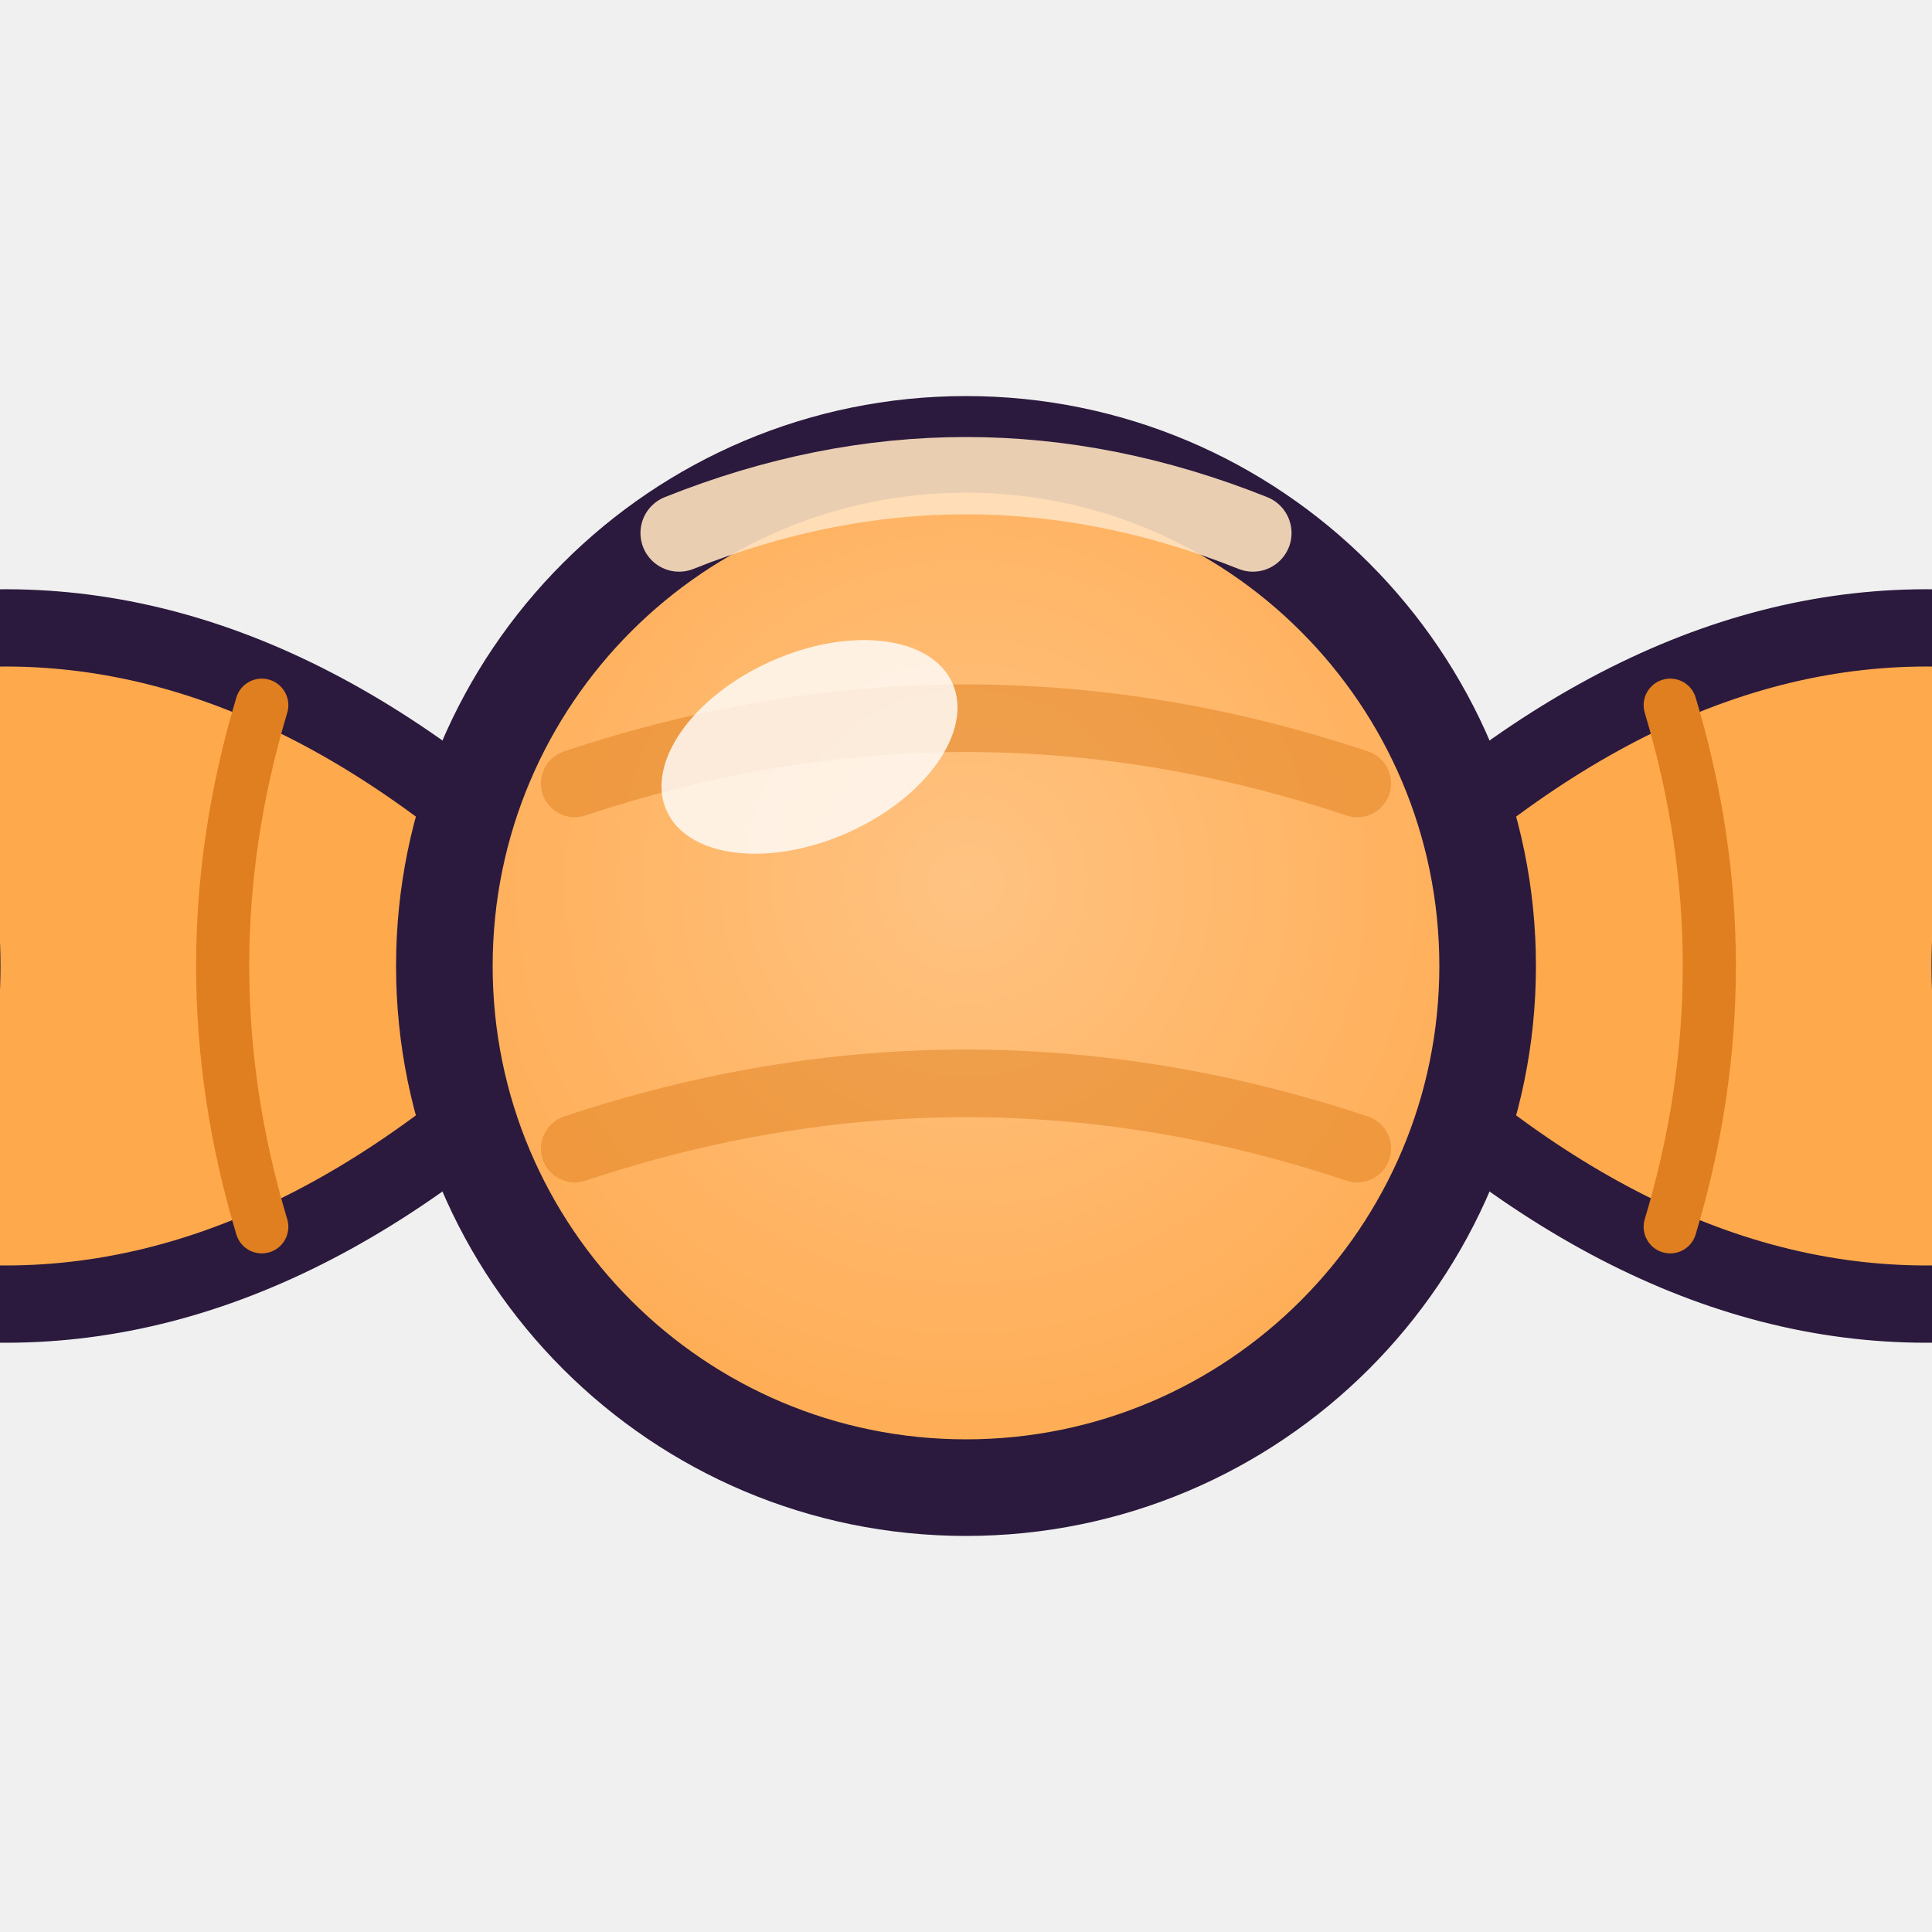
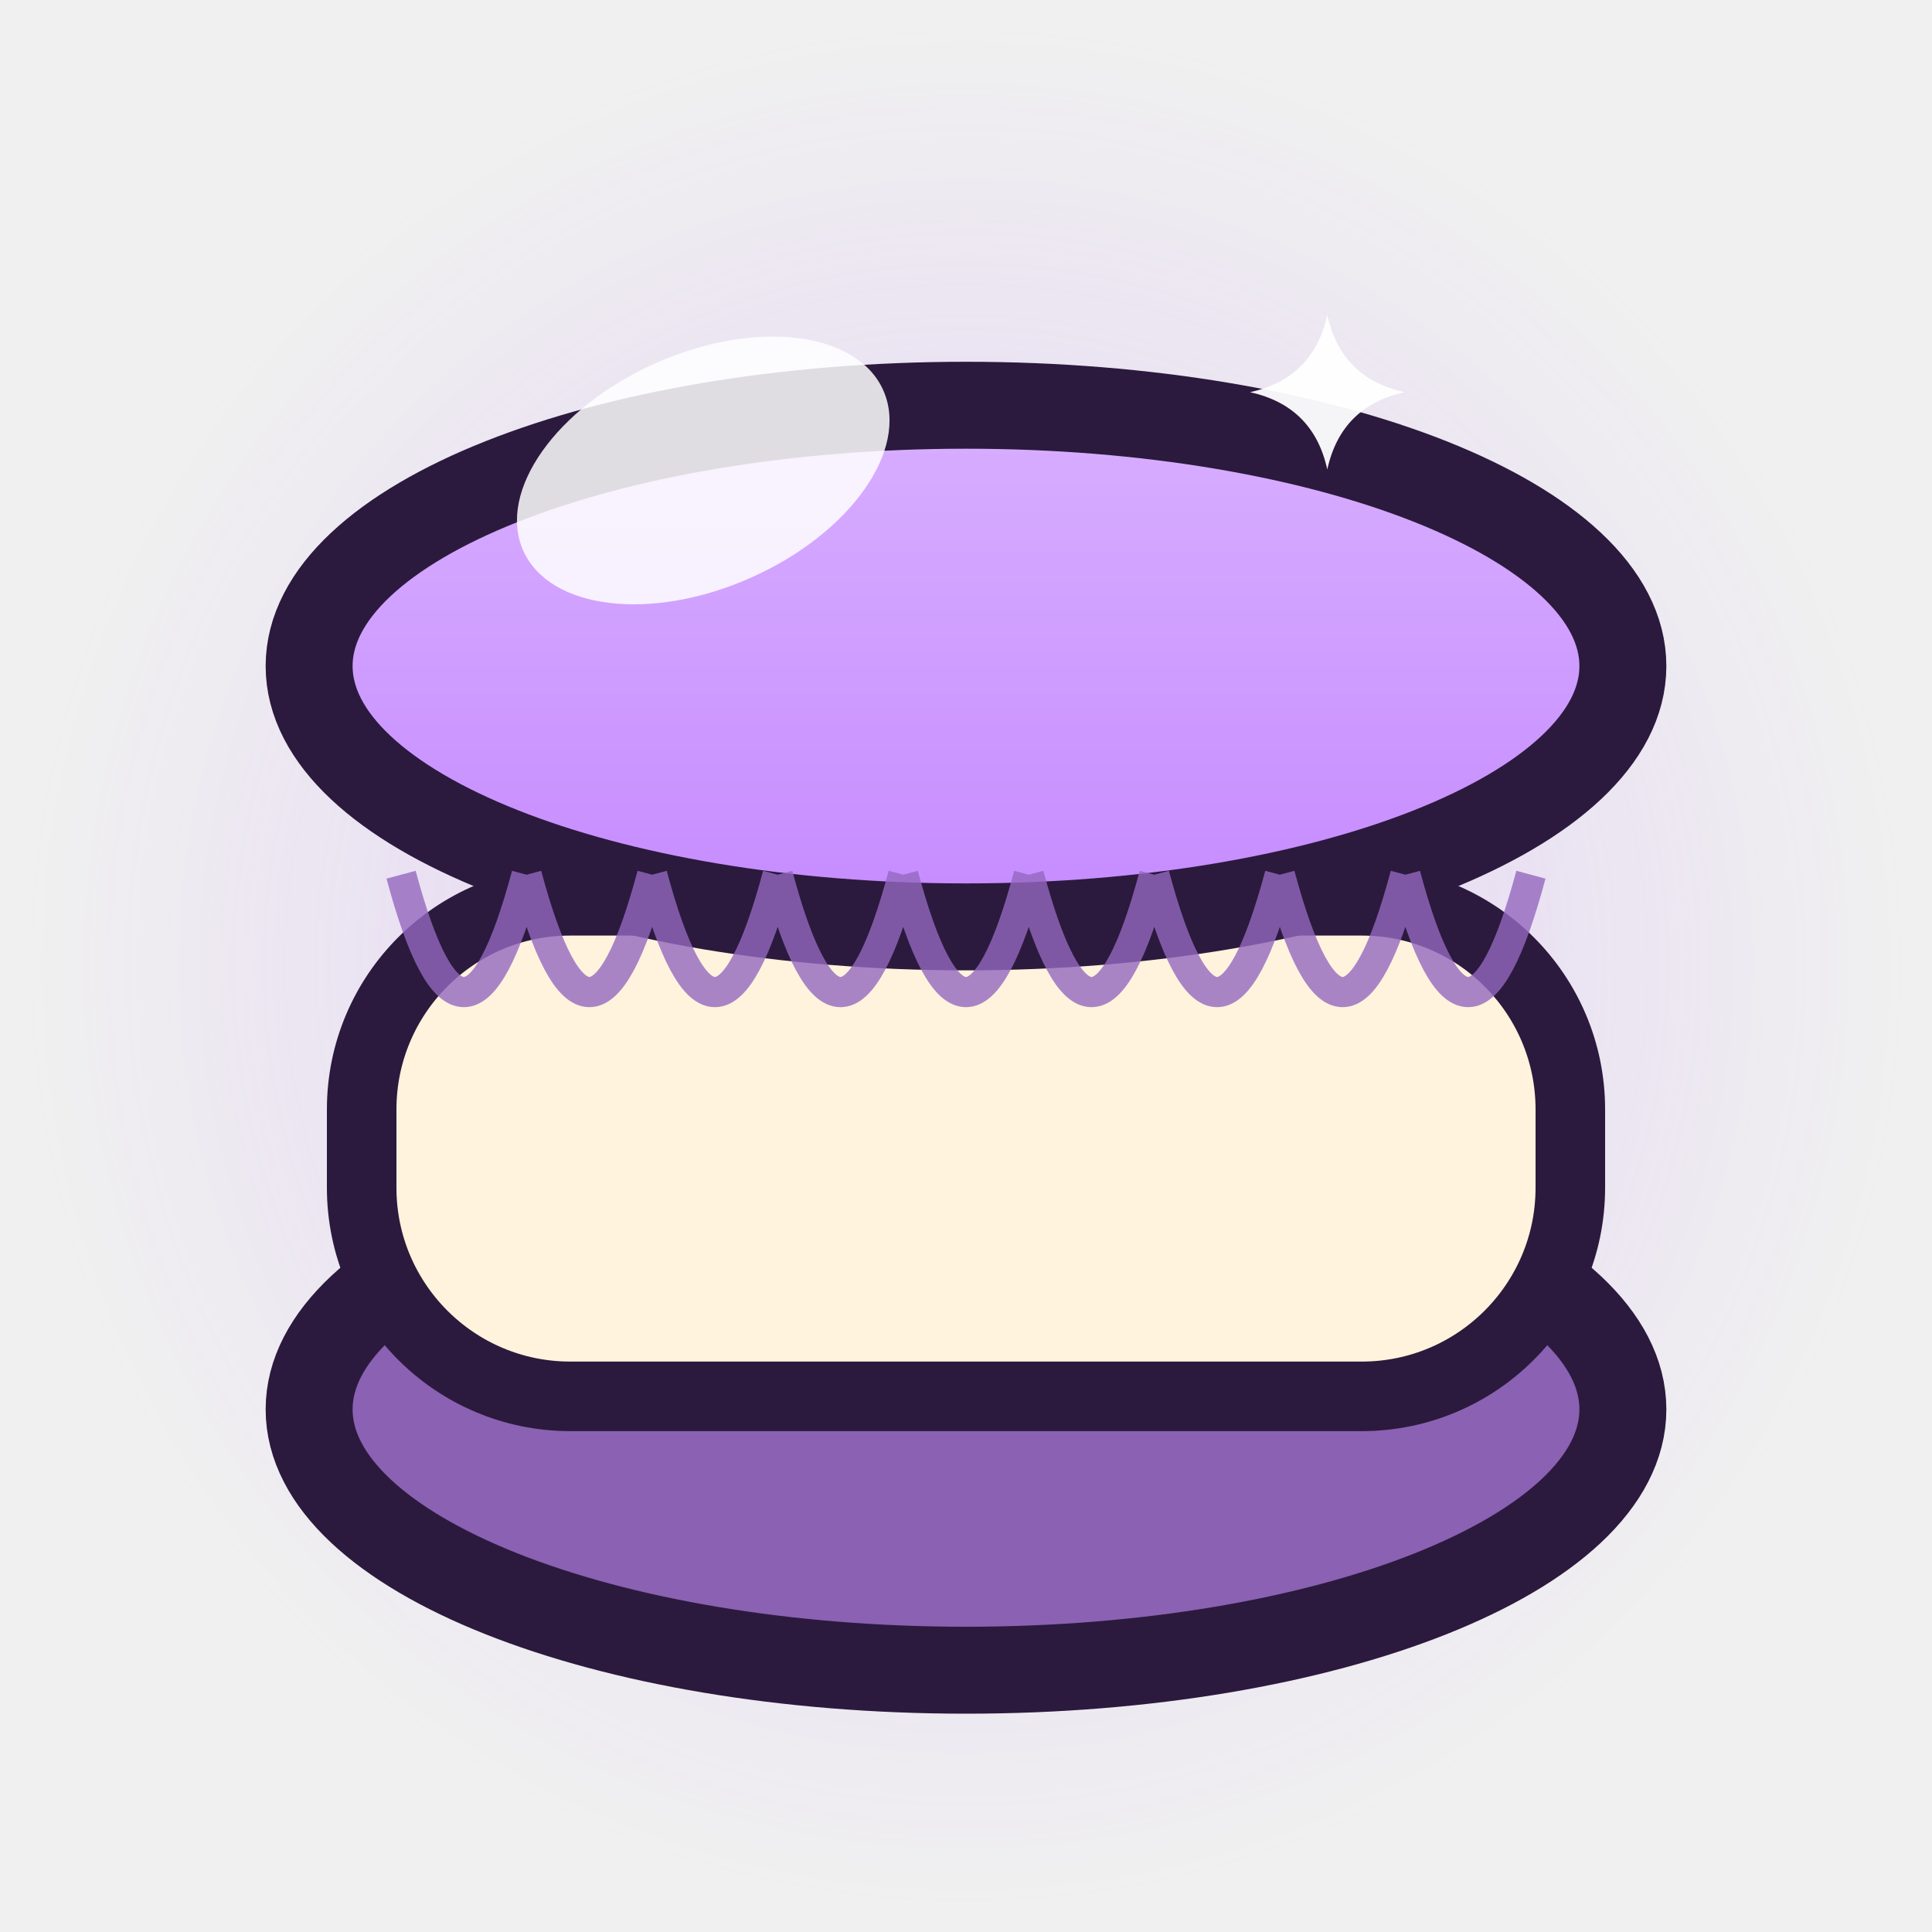
<svg xmlns="http://www.w3.org/2000/svg" width="256" height="256" viewBox="0 0 256 256">
  <defs>
-     <radialGradient id="g" cx="0.5" cy="0.42" r="0.65">
-       <stop offset="0" stop-color="#ffc382" />
-       <stop offset="1" stop-color="#FFA94D" />
+     <radialGradient id="halo" cx="0.5" cy="0.5" r="0.5">
+       <stop offset="0" stop-color="#C58AFF" stop-opacity="0.55" />
+       <stop offset="0.6" stop-color="#C58AFF" stop-opacity="0.28" />
+       <stop offset="1" stop-color="#C58AFF" stop-opacity="0" />
    </radialGradient>
+     <linearGradient id="g" x1="0" y1="0" x2="0" y2="1">
+       <stop offset="0" stop-color="#d8afff" />
+       <stop offset="1" stop-color="#C58AFF" />
+     </linearGradient>
  </defs>
-   <path d="M 64 108.646   Q 24.32 76.16 -17.152 85.146   Q 7.04 128 -17.152 170.854   Q 24.32 179.84 64 147.354 Z" fill="#FFA94D" stroke="#2B1A3D" stroke-width="10.24" stroke-linejoin="round" />
-   <path d="M 34.688 93.44 Q 24.32 128 34.688 162.56" fill="none" stroke="#E07F1F" stroke-width="7.04" stroke-linecap="round" />
-   <path d="M 192 108.646   Q 231.68 76.16 273.152 85.146   Q 248.96 128 273.152 170.854   Q 231.68 179.84 192 147.354 Z" fill="#FFA94D" stroke="#2B1A3D" stroke-width="10.24" stroke-linejoin="round" />
-   <path d="M 221.312 93.44 Q 231.68 128 221.312 162.56" fill="none" stroke="#E07F1F" stroke-width="7.04" stroke-linecap="round" />
-   <circle cx="128" cy="128" r="69.12" fill="url(#g)" stroke="#2B1A3D" stroke-width="12.8" />
-   <path d="M 89.984 70.63 Q 128 55.424 166.016 70.63" fill="none" stroke="#FFE1BF" stroke-width="10.24" stroke-linecap="round" opacity="0.9" />
-   <path d="M 76.16 103.808 Q 128 86.528 179.84 103.808" fill="none" stroke="#E07F1F" stroke-width="8.96" stroke-linecap="round" opacity="0.5" />
-   <path d="M 76.16 152.192 Q 128 134.912 179.84 152.192" fill="none" stroke="#E07F1F" stroke-width="8.96" stroke-linecap="round" opacity="0.5" />
-   <ellipse cx="107.264" cy="98.97" rx="20.736" ry="12.442" fill="#ffffff" opacity="0.8" transform="rotate(-24 107.264 98.9696)" />
+   <circle cx="128" cy="128" r="125.44" fill="url(#halo)" opacity="0.5" />
+   <ellipse cx="128" cy="186.752" rx="87.04" ry="34.56" fill="#8a61b3" stroke="#2B1A3D" stroke-width="11.52" />
+   <rect x="47.923" y="119.36" width="160.154" height="65.664" rx="27.648" fill="#FFF3DD" stroke="#2B1A3D" stroke-width="9.216" />
+   <ellipse cx="128" cy="88.256" rx="87.04" ry="34.56" fill="url(#g)" stroke="#2B1A3D" stroke-width="11.52" />
+   <path d="M 53.146 115.904 Q 61.463 147.008 69.78 115.904 M 69.78 115.904 Q 78.097 147.008 86.414 115.904 M 86.414 115.904 Q 94.731 147.008 103.049 115.904 M 103.049 115.904 Q 111.366 147.008 119.683 115.904 M 119.683 115.904 Q 128 147.008 136.317 115.904 M 136.317 115.904 Q 144.634 147.008 152.951 115.904 M 152.951 115.904 Q 161.269 147.008 169.586 115.904 M 169.586 115.904 Q 177.903 147.008 186.22 115.904 M 186.22 115.904 Q 194.537 147.008 202.854 115.904 " fill="none" stroke="#9468bf" stroke-width="4" opacity="0.8" />
+   <ellipse cx="93.184" cy="62.336" rx="26.112" ry="15.552" fill="#ffffff" opacity="0.85" transform="rotate(-24 93.184 62.336)" />
+   <path d="M 175.872 41.728 Q 177.715 50.125 186.112 51.968     Q 177.715 53.811 175.872 62.208     Q 174.029 53.811 165.632 51.968     Q 174.029 50.125 175.872 41.728 Z" fill="#ffffff" opacity="0.95" />
</svg>
